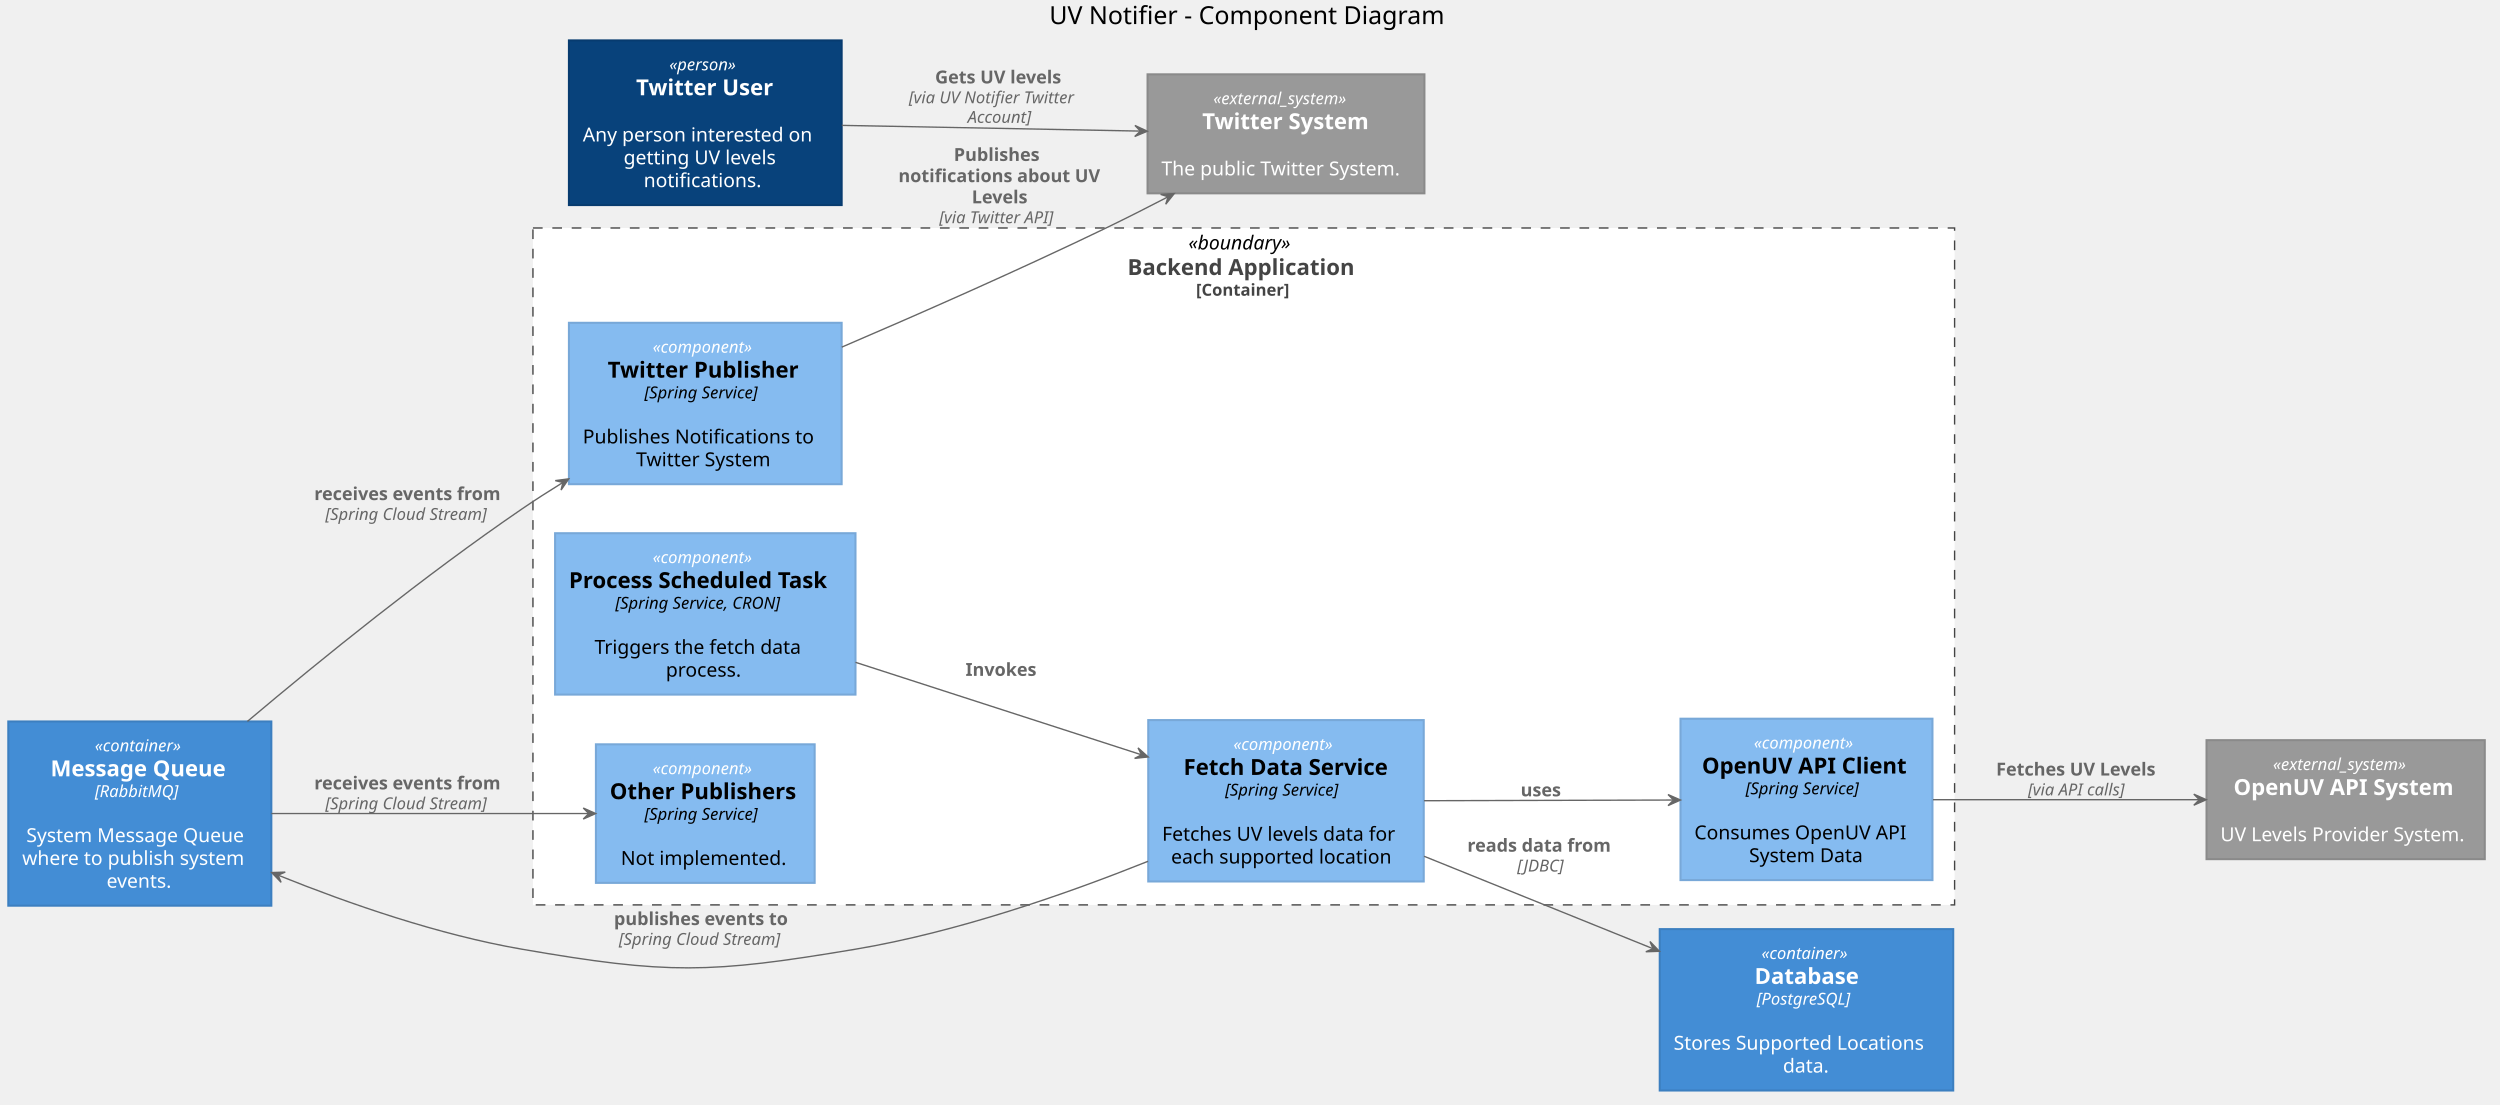
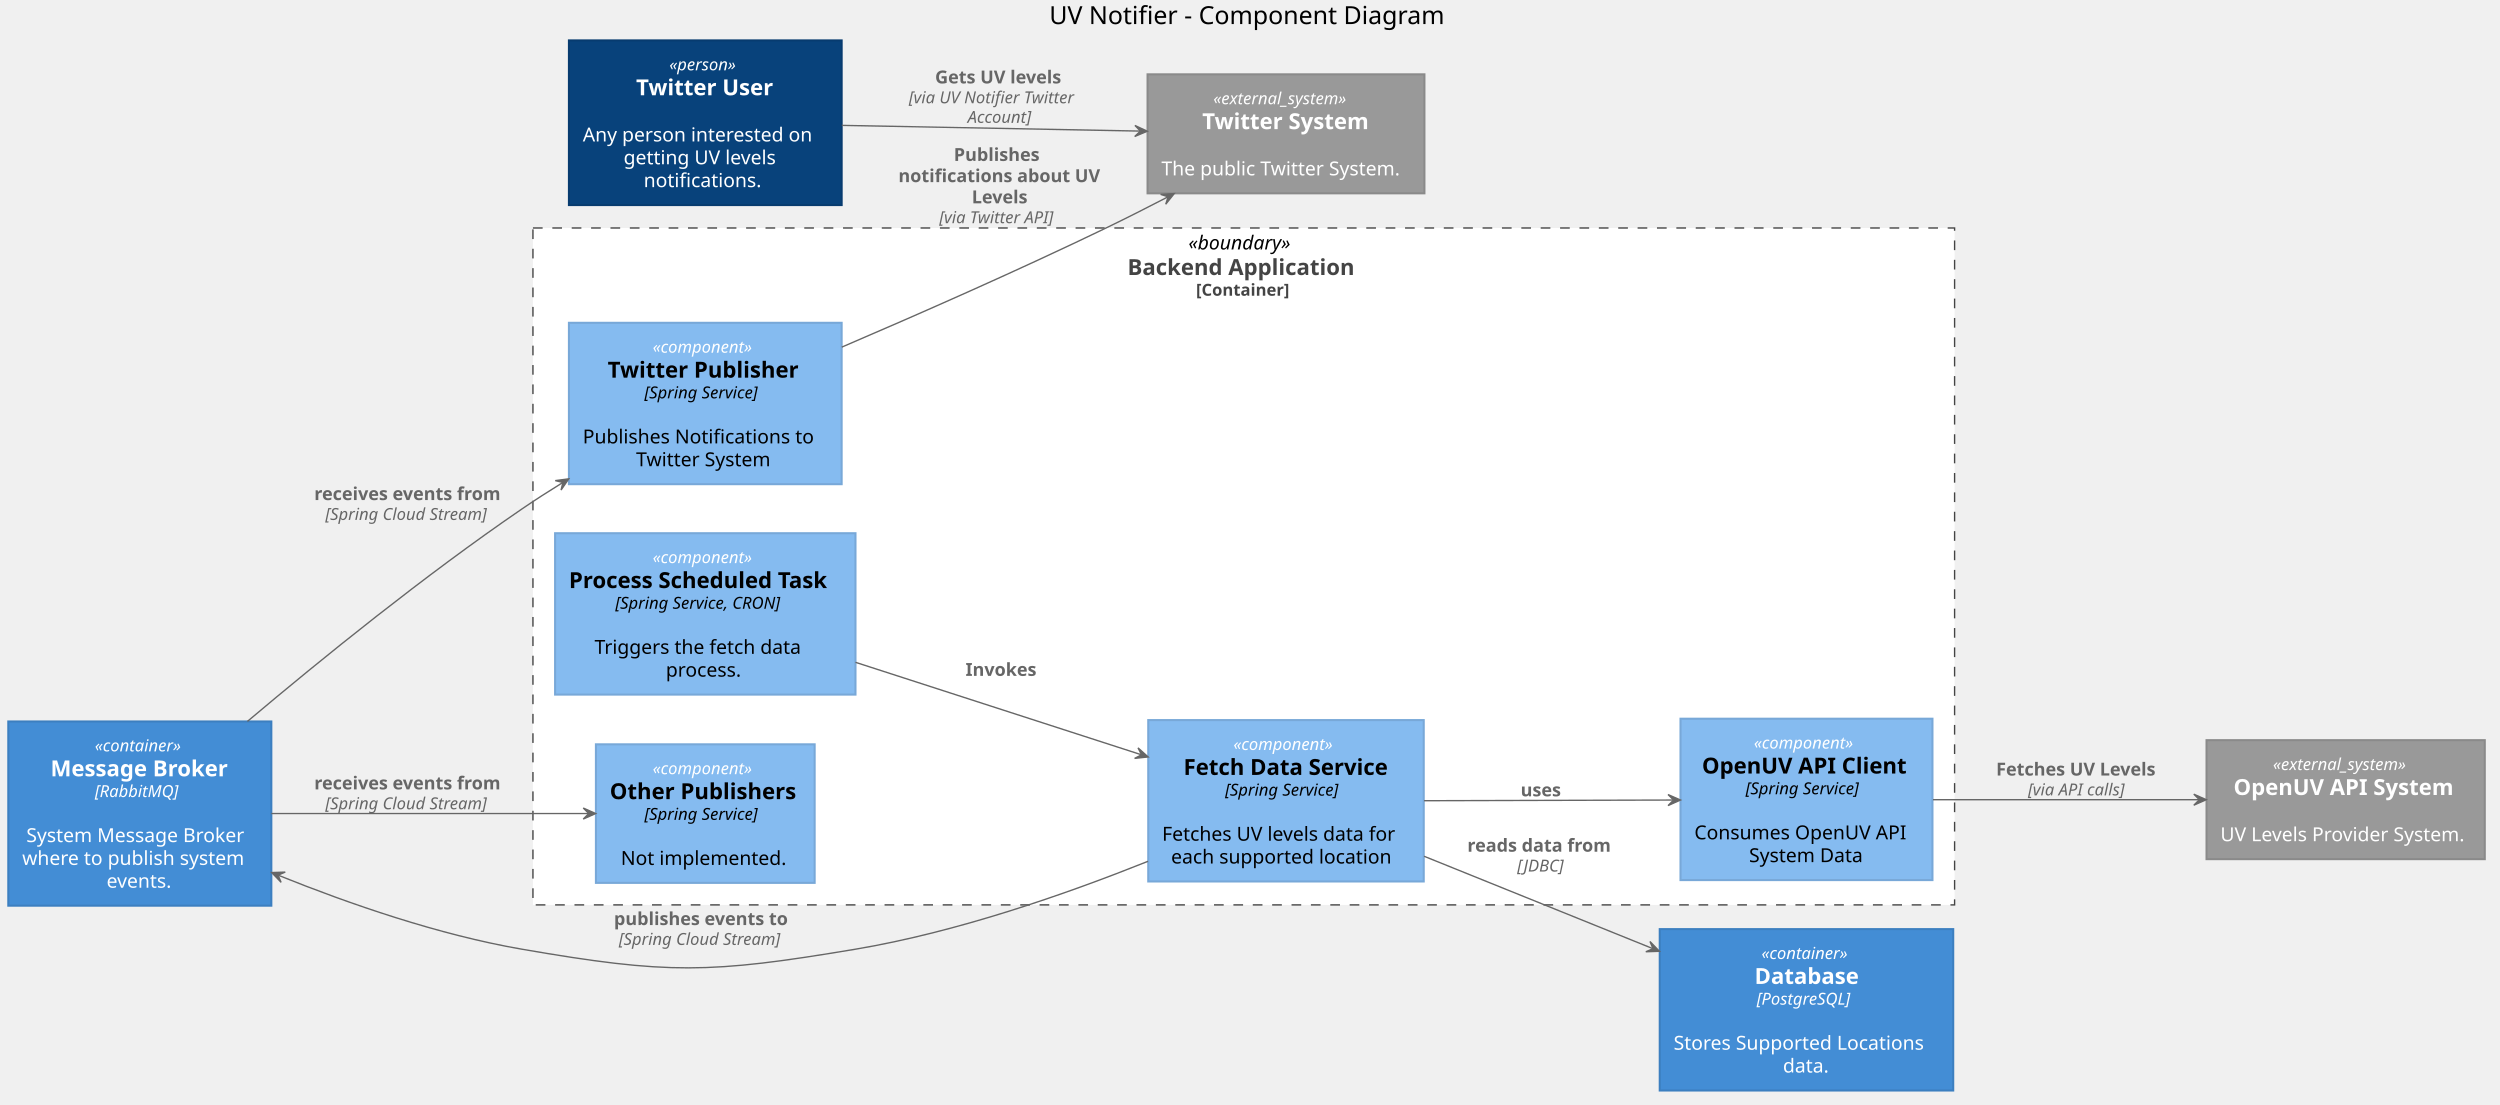
<svg xmlns="http://www.w3.org/2000/svg" contentScriptType="application/ecmascript" contentStyleType="text/css" height="798px" preserveAspectRatio="none" style="width:1806px;height:798px;" version="1.1" viewBox="0 0 1806 798" width="1806px" zoomAndPan="magnify">
  <defs />
  <g>
    <text fill="#000000" font-family="sans-serif" font-size="18" lengthAdjust="spacingAndGlyphs" textLength="297" x="758" y="17.402">UV Notifier - Component Diagram</text>
    <rect fill="#FFFFFF" height="489" style="stroke: #444444; stroke-width: 1.0; stroke-dasharray: 7.0,7.0;" width="1027" x="385" y="164.699" />
    <text fill="#000000" font-family="sans-serif" font-size="14" font-style="italic" lengthAdjust="spacingAndGlyphs" textLength="80" x="858.5" y="180.234">«boundary»</text>
    <text fill="#444444" font-family="sans-serif" font-size="16" font-weight="bold" lengthAdjust="spacingAndGlyphs" textLength="168" x="814.5" y="198.656">Backend Application</text>
    <text fill="#444444" font-family="sans-serif" font-size="12" font-weight="bold" lengthAdjust="spacingAndGlyphs" textLength="69" x="864" y="213.633">[Container]</text>
    <rect fill="#85BBF0" height="116.574" style="stroke: #78A8D8; stroke-width: 1.5;" width="217" x="401" y="385.199" />
    <text fill="#FFFFFF" font-family="sans-serif" font-size="12" font-style="italic" lengthAdjust="spacingAndGlyphs" textLength="76" x="471.5" y="406.801">«component»</text>
    <text fill="#000000" font-family="sans-serif" font-size="16" font-weight="bold" lengthAdjust="spacingAndGlyphs" textLength="197" x="411" y="424.801">Process Scheduled Task</text>
    <text fill="#000000" font-family="sans-serif" font-size="12" font-style="italic" lengthAdjust="spacingAndGlyphs" textLength="130" x="444.5" y="439.777">[Spring Service, CRON]</text>
    <text fill="#000000" font-family="sans-serif" font-size="14" lengthAdjust="spacingAndGlyphs" textLength="0" x="511.5" y="455.844" />
    <text fill="#000000" font-family="sans-serif" font-size="14" lengthAdjust="spacingAndGlyphs" textLength="156" x="429.5" y="472.332">Triggers the fetch data</text>
    <text fill="#000000" font-family="sans-serif" font-size="14" lengthAdjust="spacingAndGlyphs" textLength="57" x="481" y="488.82">process.</text>
    <rect fill="#85BBF0" height="116.574" style="stroke: #78A8D8; stroke-width: 1.5;" width="199" x="829.5" y="520.199" />
    <text fill="#FFFFFF" font-family="sans-serif" font-size="12" font-style="italic" lengthAdjust="spacingAndGlyphs" textLength="76" x="891" y="541.801">«component»</text>
    <text fill="#000000" font-family="sans-serif" font-size="16" font-weight="bold" lengthAdjust="spacingAndGlyphs" textLength="148" x="855" y="559.801">Fetch Data Service</text>
    <text fill="#000000" font-family="sans-serif" font-size="12" font-style="italic" lengthAdjust="spacingAndGlyphs" textLength="88" x="885" y="574.777">[Spring Service]</text>
    <text fill="#000000" font-family="sans-serif" font-size="14" lengthAdjust="spacingAndGlyphs" textLength="0" x="931" y="590.844" />
    <text fill="#000000" font-family="sans-serif" font-size="14" lengthAdjust="spacingAndGlyphs" textLength="175" x="839.5" y="607.332">Fetches UV levels data for</text>
    <text fill="#000000" font-family="sans-serif" font-size="14" lengthAdjust="spacingAndGlyphs" textLength="166" x="846" y="623.82">each supported location</text>
    <rect fill="#85BBF0" height="116.574" style="stroke: #78A8D8; stroke-width: 1.5;" width="182" x="1214" y="519.199" />
    <text fill="#FFFFFF" font-family="sans-serif" font-size="12" font-style="italic" lengthAdjust="spacingAndGlyphs" textLength="76" x="1267" y="540.801">«component»</text>
    <text fill="#000000" font-family="sans-serif" font-size="16" font-weight="bold" lengthAdjust="spacingAndGlyphs" textLength="151" x="1229.5" y="558.801">OpenUV API Client</text>
    <text fill="#000000" font-family="sans-serif" font-size="12" font-style="italic" lengthAdjust="spacingAndGlyphs" textLength="88" x="1261" y="573.777">[Spring Service]</text>
    <text fill="#000000" font-family="sans-serif" font-size="14" lengthAdjust="spacingAndGlyphs" textLength="0" x="1307" y="589.844" />
    <text fill="#000000" font-family="sans-serif" font-size="14" lengthAdjust="spacingAndGlyphs" textLength="158" x="1224" y="606.332">Consumes OpenUV API</text>
    <text fill="#000000" font-family="sans-serif" font-size="14" lengthAdjust="spacingAndGlyphs" textLength="83" x="1263.5" y="622.82">System Data</text>
    <rect fill="#85BBF0" height="116.574" style="stroke: #78A8D8; stroke-width: 1.5;" width="197" x="411" y="233.199" />
    <text fill="#FFFFFF" font-family="sans-serif" font-size="12" font-style="italic" lengthAdjust="spacingAndGlyphs" textLength="76" x="471.5" y="254.801">«component»</text>
    <text fill="#000000" font-family="sans-serif" font-size="16" font-weight="bold" lengthAdjust="spacingAndGlyphs" textLength="141" x="439" y="272.801">Twitter Publisher</text>
    <text fill="#000000" font-family="sans-serif" font-size="12" font-style="italic" lengthAdjust="spacingAndGlyphs" textLength="88" x="465.5" y="287.777">[Spring Service]</text>
    <text fill="#000000" font-family="sans-serif" font-size="14" lengthAdjust="spacingAndGlyphs" textLength="0" x="511.5" y="303.844" />
    <text fill="#000000" font-family="sans-serif" font-size="14" lengthAdjust="spacingAndGlyphs" textLength="173" x="421" y="320.332">Publishes Notifications to</text>
    <text fill="#000000" font-family="sans-serif" font-size="14" lengthAdjust="spacingAndGlyphs" textLength="100" x="459.5" y="336.82">Twitter System</text>
    <rect fill="#85BBF0" height="100.086" style="stroke: #78A8D8; stroke-width: 1.5;" width="158" x="430.5" y="537.699" />
    <text fill="#FFFFFF" font-family="sans-serif" font-size="12" font-style="italic" lengthAdjust="spacingAndGlyphs" textLength="76" x="471.5" y="559.301">«component»</text>
    <text fill="#000000" font-family="sans-serif" font-size="16" font-weight="bold" lengthAdjust="spacingAndGlyphs" textLength="138" x="440.5" y="577.301">Other Publishers</text>
    <text fill="#000000" font-family="sans-serif" font-size="12" font-style="italic" lengthAdjust="spacingAndGlyphs" textLength="88" x="465.5" y="592.277">[Spring Service]</text>
    <text fill="#000000" font-family="sans-serif" font-size="14" lengthAdjust="spacingAndGlyphs" textLength="0" x="511.5" y="608.344" />
    <text fill="#000000" font-family="sans-serif" font-size="14" lengthAdjust="spacingAndGlyphs" textLength="122" x="448.5" y="624.832">Not implemented.</text>
    <rect fill="#438DD5" height="116.574" style="stroke: #3C7FC0; stroke-width: 1.5;" width="212" x="1199" y="671.199" />
    <text fill="#FFFFFF" font-family="sans-serif" font-size="12" font-style="italic" lengthAdjust="spacingAndGlyphs" textLength="65" x="1272.5" y="692.801">«container»</text>
    <text fill="#FFFFFF" font-family="sans-serif" font-size="16" font-weight="bold" lengthAdjust="spacingAndGlyphs" textLength="75" x="1267.5" y="710.801">Database</text>
    <text fill="#FFFFFF" font-family="sans-serif" font-size="12" font-style="italic" lengthAdjust="spacingAndGlyphs" textLength="72" x="1269" y="725.777">[PostgreSQL]</text>
    <text fill="#FFFFFF" font-family="sans-serif" font-size="14" lengthAdjust="spacingAndGlyphs" textLength="0" x="1307" y="741.844" />
    <text fill="#FFFFFF" font-family="sans-serif" font-size="14" lengthAdjust="spacingAndGlyphs" textLength="188" x="1209" y="758.332">Stores Supported Locations</text>
    <text fill="#FFFFFF" font-family="sans-serif" font-size="14" lengthAdjust="spacingAndGlyphs" textLength="34" x="1288" y="774.82">data.</text>
    <rect fill="#438DD5" height="133.062" style="stroke: #3C7FC0; stroke-width: 1.5;" width="190" x="6" y="521.199" />
    <text fill="#FFFFFF" font-family="sans-serif" font-size="12" font-style="italic" lengthAdjust="spacingAndGlyphs" textLength="65" x="68.5" y="542.801">«container»</text>
-     <text fill="#FFFFFF" font-family="sans-serif" font-size="16" font-weight="bold" lengthAdjust="spacingAndGlyphs" textLength="129" x="36.5" y="560.801">Message Queue</text>
+     <text fill="#FFFFFF" font-family="sans-serif" font-size="16" font-weight="bold" lengthAdjust="spacingAndGlyphs" textLength="129" x="36.5" y="560.801">Message Broker</text>
    <text fill="#FFFFFF" font-family="sans-serif" font-size="12" font-style="italic" lengthAdjust="spacingAndGlyphs" textLength="65" x="68.5" y="575.777">[RabbitMQ]</text>
    <text fill="#FFFFFF" font-family="sans-serif" font-size="14" lengthAdjust="spacingAndGlyphs" textLength="0" x="103" y="591.844" />
-     <text fill="#FFFFFF" font-family="sans-serif" font-size="14" lengthAdjust="spacingAndGlyphs" textLength="160" x="19" y="608.332">System Message Queue</text>
+     <text fill="#FFFFFF" font-family="sans-serif" font-size="14" lengthAdjust="spacingAndGlyphs" textLength="160" x="19" y="608.332">System Message Broker</text>
    <text fill="#FFFFFF" font-family="sans-serif" font-size="14" lengthAdjust="spacingAndGlyphs" textLength="166" x="16" y="624.82">where to publish system</text>
    <text fill="#FFFFFF" font-family="sans-serif" font-size="14" lengthAdjust="spacingAndGlyphs" textLength="48" x="77" y="641.309">events.</text>
    <rect fill="#999999" height="85.953" style="stroke: #8A8A8A; stroke-width: 1.5;" width="200" x="829" y="53.699" />
    <text fill="#FFFFFF" font-family="sans-serif" font-size="12" font-style="italic" lengthAdjust="spacingAndGlyphs" textLength="105" x="876.5" y="75.301">«external_system»</text>
    <text fill="#FFFFFF" font-family="sans-serif" font-size="16" font-weight="bold" lengthAdjust="spacingAndGlyphs" textLength="121" x="868.5" y="93.301">Twitter System</text>
    <text fill="#FFFFFF" font-family="sans-serif" font-size="14" lengthAdjust="spacingAndGlyphs" textLength="0" x="931" y="110.211" />
    <text fill="#FFFFFF" font-family="sans-serif" font-size="14" lengthAdjust="spacingAndGlyphs" textLength="180" x="839" y="126.699">The public Twitter System.</text>
    <rect fill="#999999" height="85.953" style="stroke: #8A8A8A; stroke-width: 1.5;" width="201" x="1594" y="534.699" />
    <text fill="#FFFFFF" font-family="sans-serif" font-size="12" font-style="italic" lengthAdjust="spacingAndGlyphs" textLength="105" x="1642" y="556.301">«external_system»</text>
    <text fill="#FFFFFF" font-family="sans-serif" font-size="16" font-weight="bold" lengthAdjust="spacingAndGlyphs" textLength="162" x="1613.5" y="574.301">OpenUV API System</text>
    <text fill="#FFFFFF" font-family="sans-serif" font-size="14" lengthAdjust="spacingAndGlyphs" textLength="0" x="1696.5" y="591.211" />
    <text fill="#FFFFFF" font-family="sans-serif" font-size="14" lengthAdjust="spacingAndGlyphs" textLength="181" x="1604" y="607.699">UV Levels Provider System.</text>
    <rect fill="#08427B" height="118.93" style="stroke: #073B6F; stroke-width: 1.5;" width="197" x="411" y="29.199" />
    <text fill="#FFFFFF" font-family="sans-serif" font-size="12" font-style="italic" lengthAdjust="spacingAndGlyphs" textLength="52" x="483.5" y="50.801">«person»</text>
    <text fill="#FFFFFF" font-family="sans-serif" font-size="16" font-weight="bold" lengthAdjust="spacingAndGlyphs" textLength="100" x="459.5" y="68.801">Twitter User</text>
    <text fill="#FFFFFF" font-family="sans-serif" font-size="14" lengthAdjust="spacingAndGlyphs" textLength="0" x="511.5" y="85.711" />
    <text fill="#FFFFFF" font-family="sans-serif" font-size="14" lengthAdjust="spacingAndGlyphs" textLength="173" x="421" y="102.199">Any person interested on</text>
    <text fill="#FFFFFF" font-family="sans-serif" font-size="14" lengthAdjust="spacingAndGlyphs" textLength="114" x="450.5" y="118.688">getting UV levels</text>
    <text fill="#FFFFFF" font-family="sans-serif" font-size="14" lengthAdjust="spacingAndGlyphs" textLength="89" x="465" y="135.176">notifications.</text>
    <path d="M608.12,90.569 C672.83,91.809 757.64,93.439 823.67,94.699 " fill="none" id="twitterUser-&gt;twitterSystem" style="stroke: #666666; stroke-width: 1.0;" />
    <polygon fill="#666666" points="828.8,94.799,819.882,90.62,823.801,94.699,819.722,98.618,828.8,94.799" style="stroke: #666666; stroke-width: 1.0;" />
    <text fill="#666666" font-family="sans-serif" font-size="13" font-weight="bold" lengthAdjust="spacingAndGlyphs" textLength="96" x="675.5" y="60.268">Gets UV levels</text>
    <text fill="#666666" font-family="sans-serif" font-size="12" font-style="italic" lengthAdjust="spacingAndGlyphs" textLength="130" x="656.5" y="74.611">[via UV Notifier Twitter</text>
    <text fill="#666666" font-family="sans-serif" font-size="12" font-style="italic" lengthAdjust="spacingAndGlyphs" textLength="49" x="699" y="88.744">Account]</text>
    <path d="M1028.75,618.569 C1079.59,639.099 1141.72,664.179 1194.08,685.319 " fill="none" id="fetchDataService-&gt;databaseContainer" style="stroke: #666666; stroke-width: 1.0;" />
    <polygon fill="#666666" points="1198.79,687.219,1191.946,680.137,1194.155,685.345,1188.947,687.554,1198.79,687.219" style="stroke: #666666; stroke-width: 1.0;" />
    <text fill="#666666" font-family="sans-serif" font-size="13" font-weight="bold" lengthAdjust="spacingAndGlyphs" textLength="108" x="1060" y="615.268">reads data from</text>
    <text fill="#666666" font-family="sans-serif" font-size="12" font-style="italic" lengthAdjust="spacingAndGlyphs" textLength="36" x="1096" y="629.611">[JDBC]</text>
    <path d="M829.34,622.189 C769.49,646.159 690.86,673.479 618,685.699 C512.36,703.419 482.55,703.939 377,685.699 C316.88,675.309 252.5,653.019 201.16,632.329 " fill="none" id="fetchDataService-&gt;queueContainer" style="stroke: #666666; stroke-width: 1.0;" />
    <polygon fill="#666666" points="196.23,630.329,203.074,637.411,200.865,632.203,206.073,629.994,196.23,630.329" style="stroke: #666666; stroke-width: 1.0;" />
    <text fill="#666666" font-family="sans-serif" font-size="13" font-weight="bold" lengthAdjust="spacingAndGlyphs" textLength="132" x="443.5" y="668.268">publishes events to</text>
    <text fill="#666666" font-family="sans-serif" font-size="12" font-style="italic" lengthAdjust="spacingAndGlyphs" textLength="125" x="447" y="682.611">[Spring Cloud Stream]</text>
    <path d="M618.02,478.469 C681.59,499.019 761.7,524.929 824.55,545.249 " fill="none" id="processScheduledTaskComponent-&gt;fetchDataService" style="stroke: #666666; stroke-width: 1.0;" />
    <polygon fill="#666666" points="829.43,546.829,822.103,540.248,824.674,545.287,819.635,547.858,829.43,546.829" style="stroke: #666666; stroke-width: 1.0;" />
    <text fill="#666666" font-family="sans-serif" font-size="13" font-weight="bold" lengthAdjust="spacingAndGlyphs" textLength="52" x="697.5" y="488.268">Invokes</text>
    <path d="M1028.75,578.439 C1084.42,578.289 1153.61,578.099 1208.7,577.949 " fill="none" id="fetchDataService-&gt;openUVApiClient" style="stroke: #666666; stroke-width: 1.0;" />
    <polygon fill="#666666" points="1213.99,577.939,1204.979,573.965,1208.99,577.953,1205.002,581.965,1213.99,577.939" style="stroke: #666666; stroke-width: 1.0;" />
    <text fill="#666666" font-family="sans-serif" font-size="13" font-weight="bold" lengthAdjust="spacingAndGlyphs" textLength="31" x="1098.5" y="575.268">uses</text>
    <path d="M1396.36,577.699 C1453.9,577.699 1528.63,577.699 1588.76,577.699 " fill="none" id="openUVApiClient-&gt;openUVSystem" style="stroke: #666666; stroke-width: 1.0;" />
    <polygon fill="#666666" points="1593.8,577.699,1584.8,573.699,1588.8,577.699,1584.8,581.699,1593.8,577.699" style="stroke: #666666; stroke-width: 1.0;" />
    <text fill="#666666" font-family="sans-serif" font-size="13" font-weight="bold" lengthAdjust="spacingAndGlyphs" textLength="121" x="1442" y="560.268">Fetches UV Levels</text>
    <text fill="#666666" font-family="sans-serif" font-size="12" font-style="italic" lengthAdjust="spacingAndGlyphs" textLength="75" x="1465" y="574.611">[via API calls]</text>
    <path d="M608.1,250.759 C664.36,226.659 736.17,195.039 799,164.699 C813.57,157.669 828.9,149.909 843.7,142.219 " fill="none" id="twitterPublisher-&gt;twitterSystem" style="stroke: #666666; stroke-width: 1.0;" />
    <polygon fill="#666666" points="848.28,139.839,838.449,140.438,843.843,142.144,842.136,147.537,848.28,139.839" style="stroke: #666666; stroke-width: 1.0;" />
    <text fill="#666666" font-family="sans-serif" font-size="13" font-weight="bold" lengthAdjust="spacingAndGlyphs" textLength="65" x="689" y="116.268">Publishes</text>
    <text fill="#666666" font-family="sans-serif" font-size="13" font-weight="bold" lengthAdjust="spacingAndGlyphs" textLength="149" x="649" y="131.578">notifications about UV</text>
    <text fill="#666666" font-family="sans-serif" font-size="13" font-weight="bold" lengthAdjust="spacingAndGlyphs" textLength="43" x="702" y="146.889">Levels</text>
    <text fill="#666666" font-family="sans-serif" font-size="12" font-style="italic" lengthAdjust="spacingAndGlyphs" textLength="90" x="678.5" y="161.232">[via Twitter API]</text>
    <path d="M178.72,521.149 C232.59,475.729 307.21,415.389 377,367.699 C386.43,361.259 396.43,354.819 406.55,348.569 " fill="none" id="queueContainer-&gt;twitterPublisher" style="stroke: #666666; stroke-width: 1.0;" />
    <polygon fill="#666666" points="410.89,345.899,401.127,347.2,406.629,348.516,405.314,354.017,410.89,345.899" style="stroke: #666666; stroke-width: 1.0;" />
    <text fill="#666666" font-family="sans-serif" font-size="13" font-weight="bold" lengthAdjust="spacingAndGlyphs" textLength="141" x="227" y="361.268">receives events from</text>
    <text fill="#666666" font-family="sans-serif" font-size="12" font-style="italic" lengthAdjust="spacingAndGlyphs" textLength="125" x="235" y="375.611">[Spring Cloud Stream]</text>
    <path d="M196.03,587.699 C265.28,587.699 358.59,587.699 425.18,587.699 " fill="none" id="queueContainer-&gt;otherPublisher" style="stroke: #666666; stroke-width: 1.0;" />
    <polygon fill="#666666" points="430.33,587.699,421.33,583.699,425.33,587.699,421.33,591.699,430.33,587.699" style="stroke: #666666; stroke-width: 1.0;" />
    <text fill="#666666" font-family="sans-serif" font-size="13" font-weight="bold" lengthAdjust="spacingAndGlyphs" textLength="141" x="227" y="570.268">receives events from</text>
    <text fill="#666666" font-family="sans-serif" font-size="12" font-style="italic" lengthAdjust="spacingAndGlyphs" textLength="125" x="235" y="584.611">[Spring Cloud Stream]</text>
  </g>
</svg>
